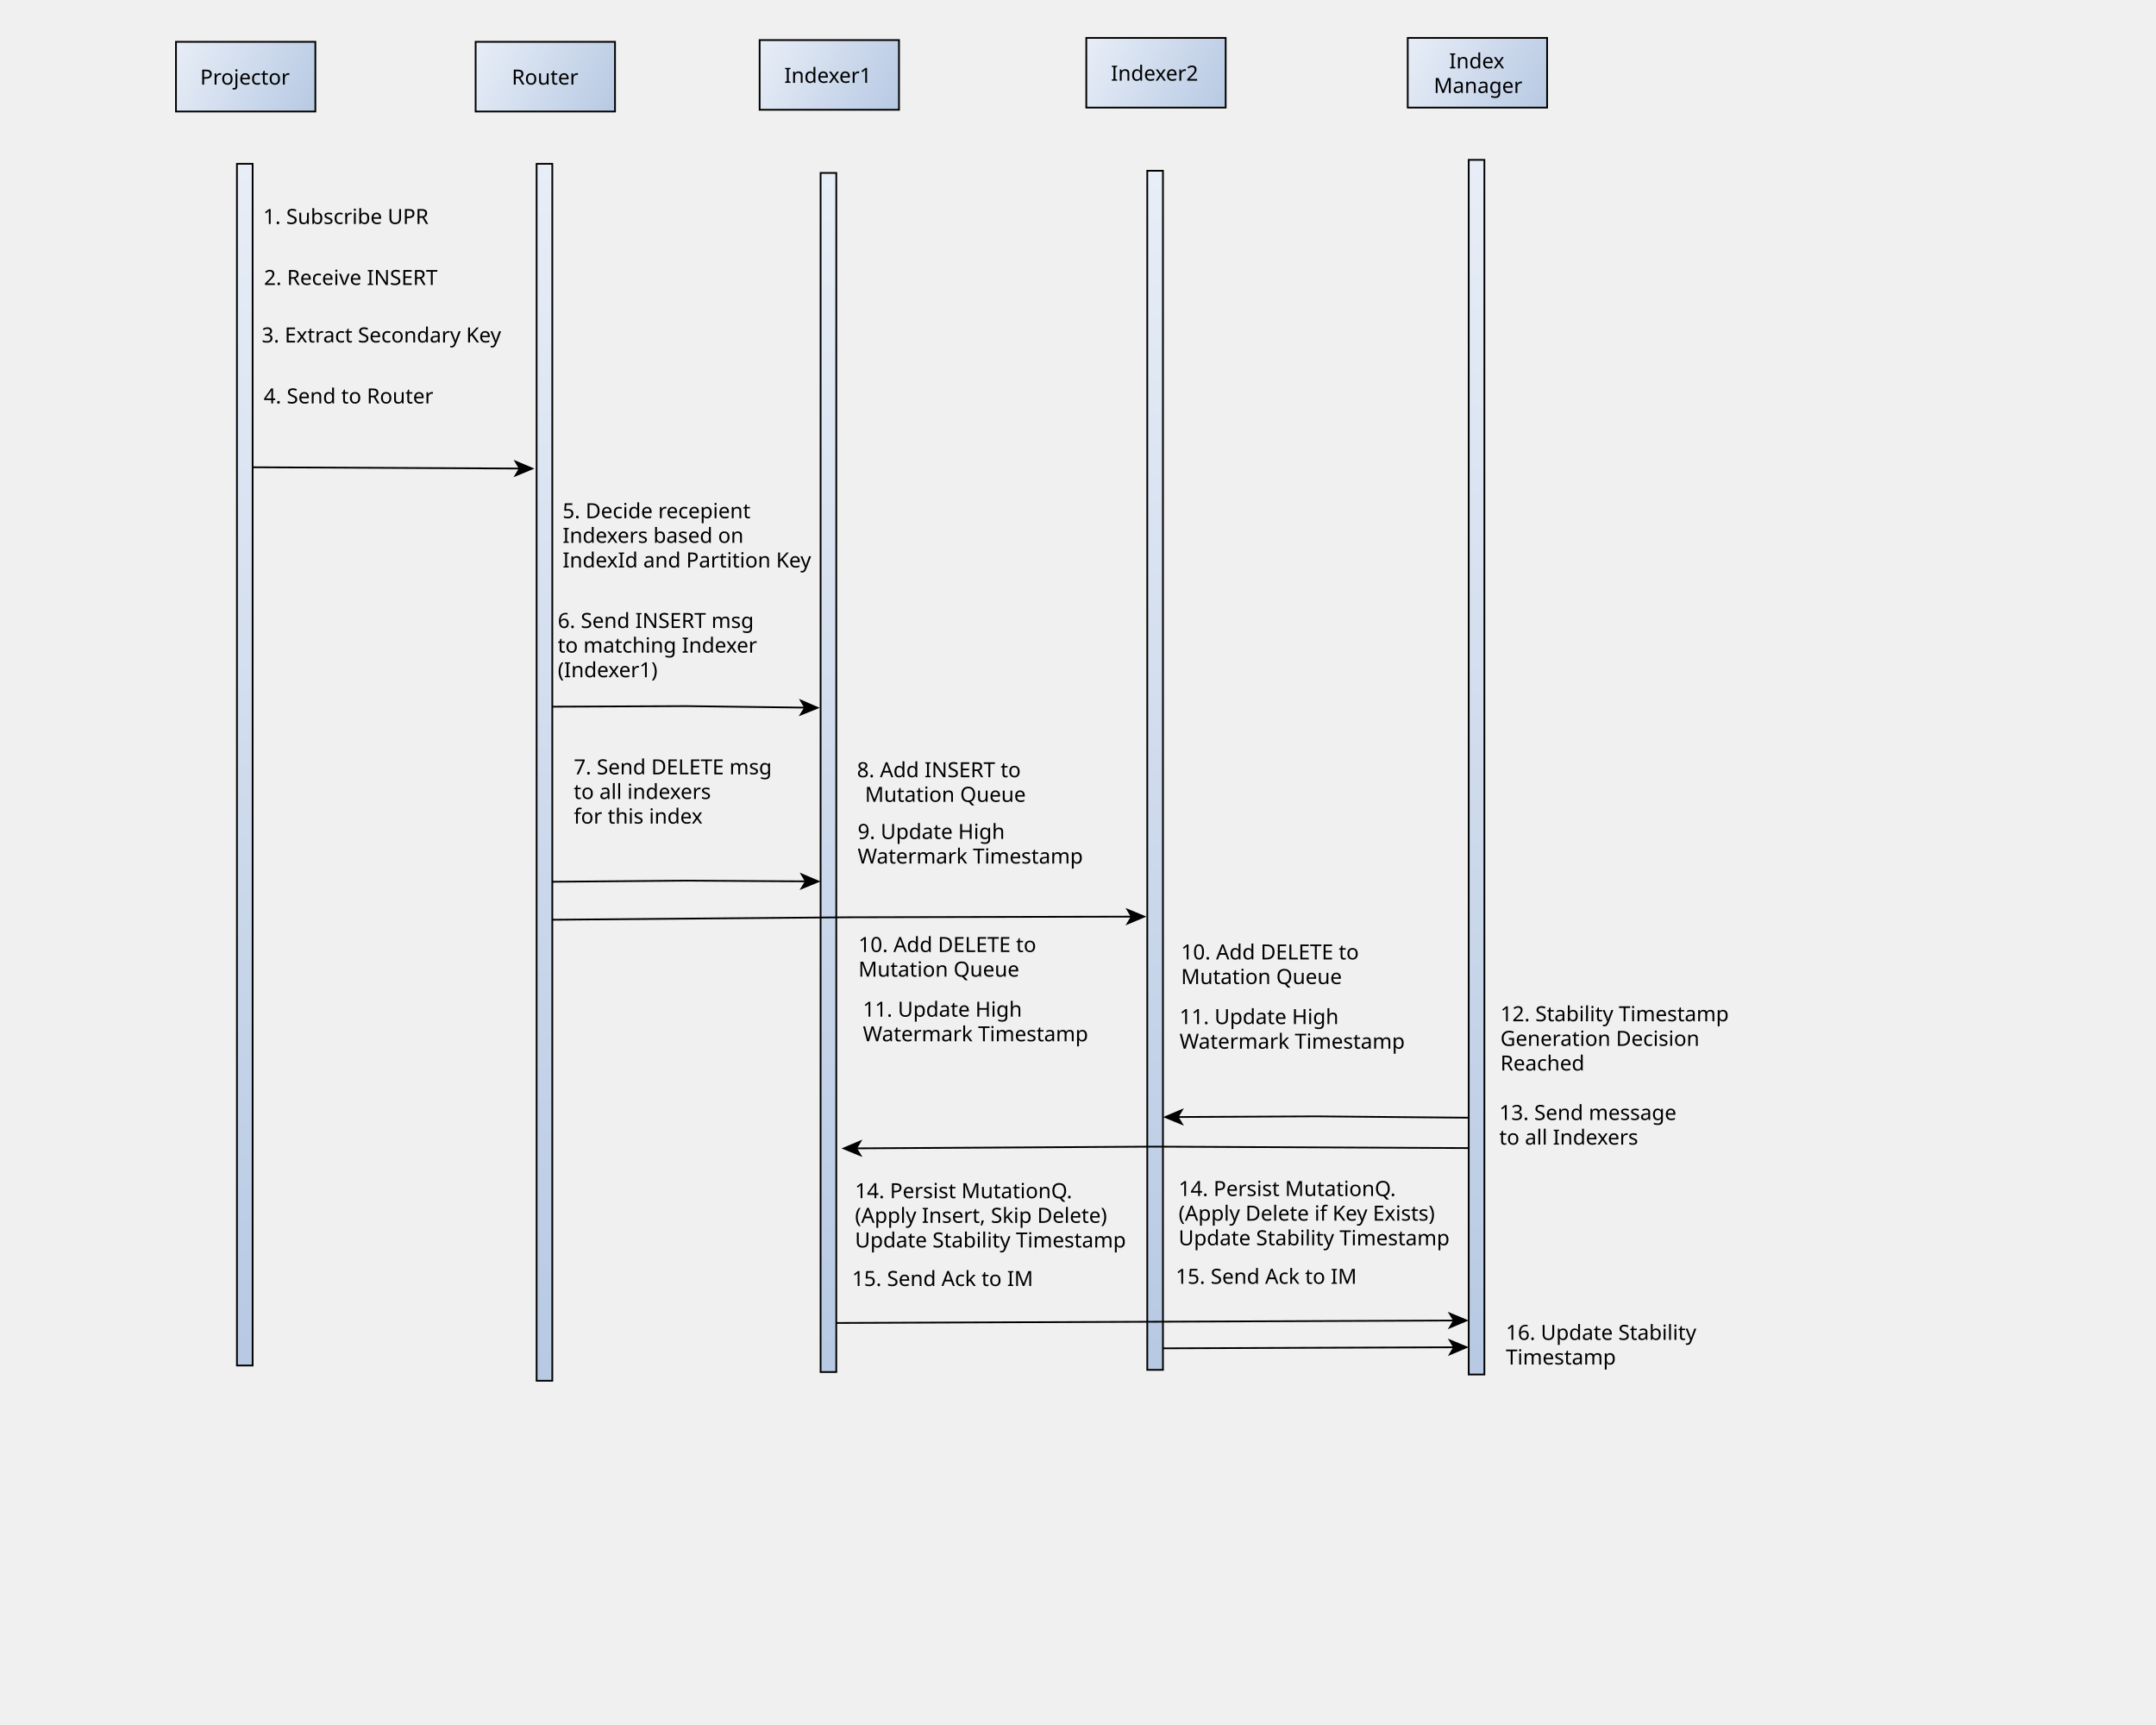
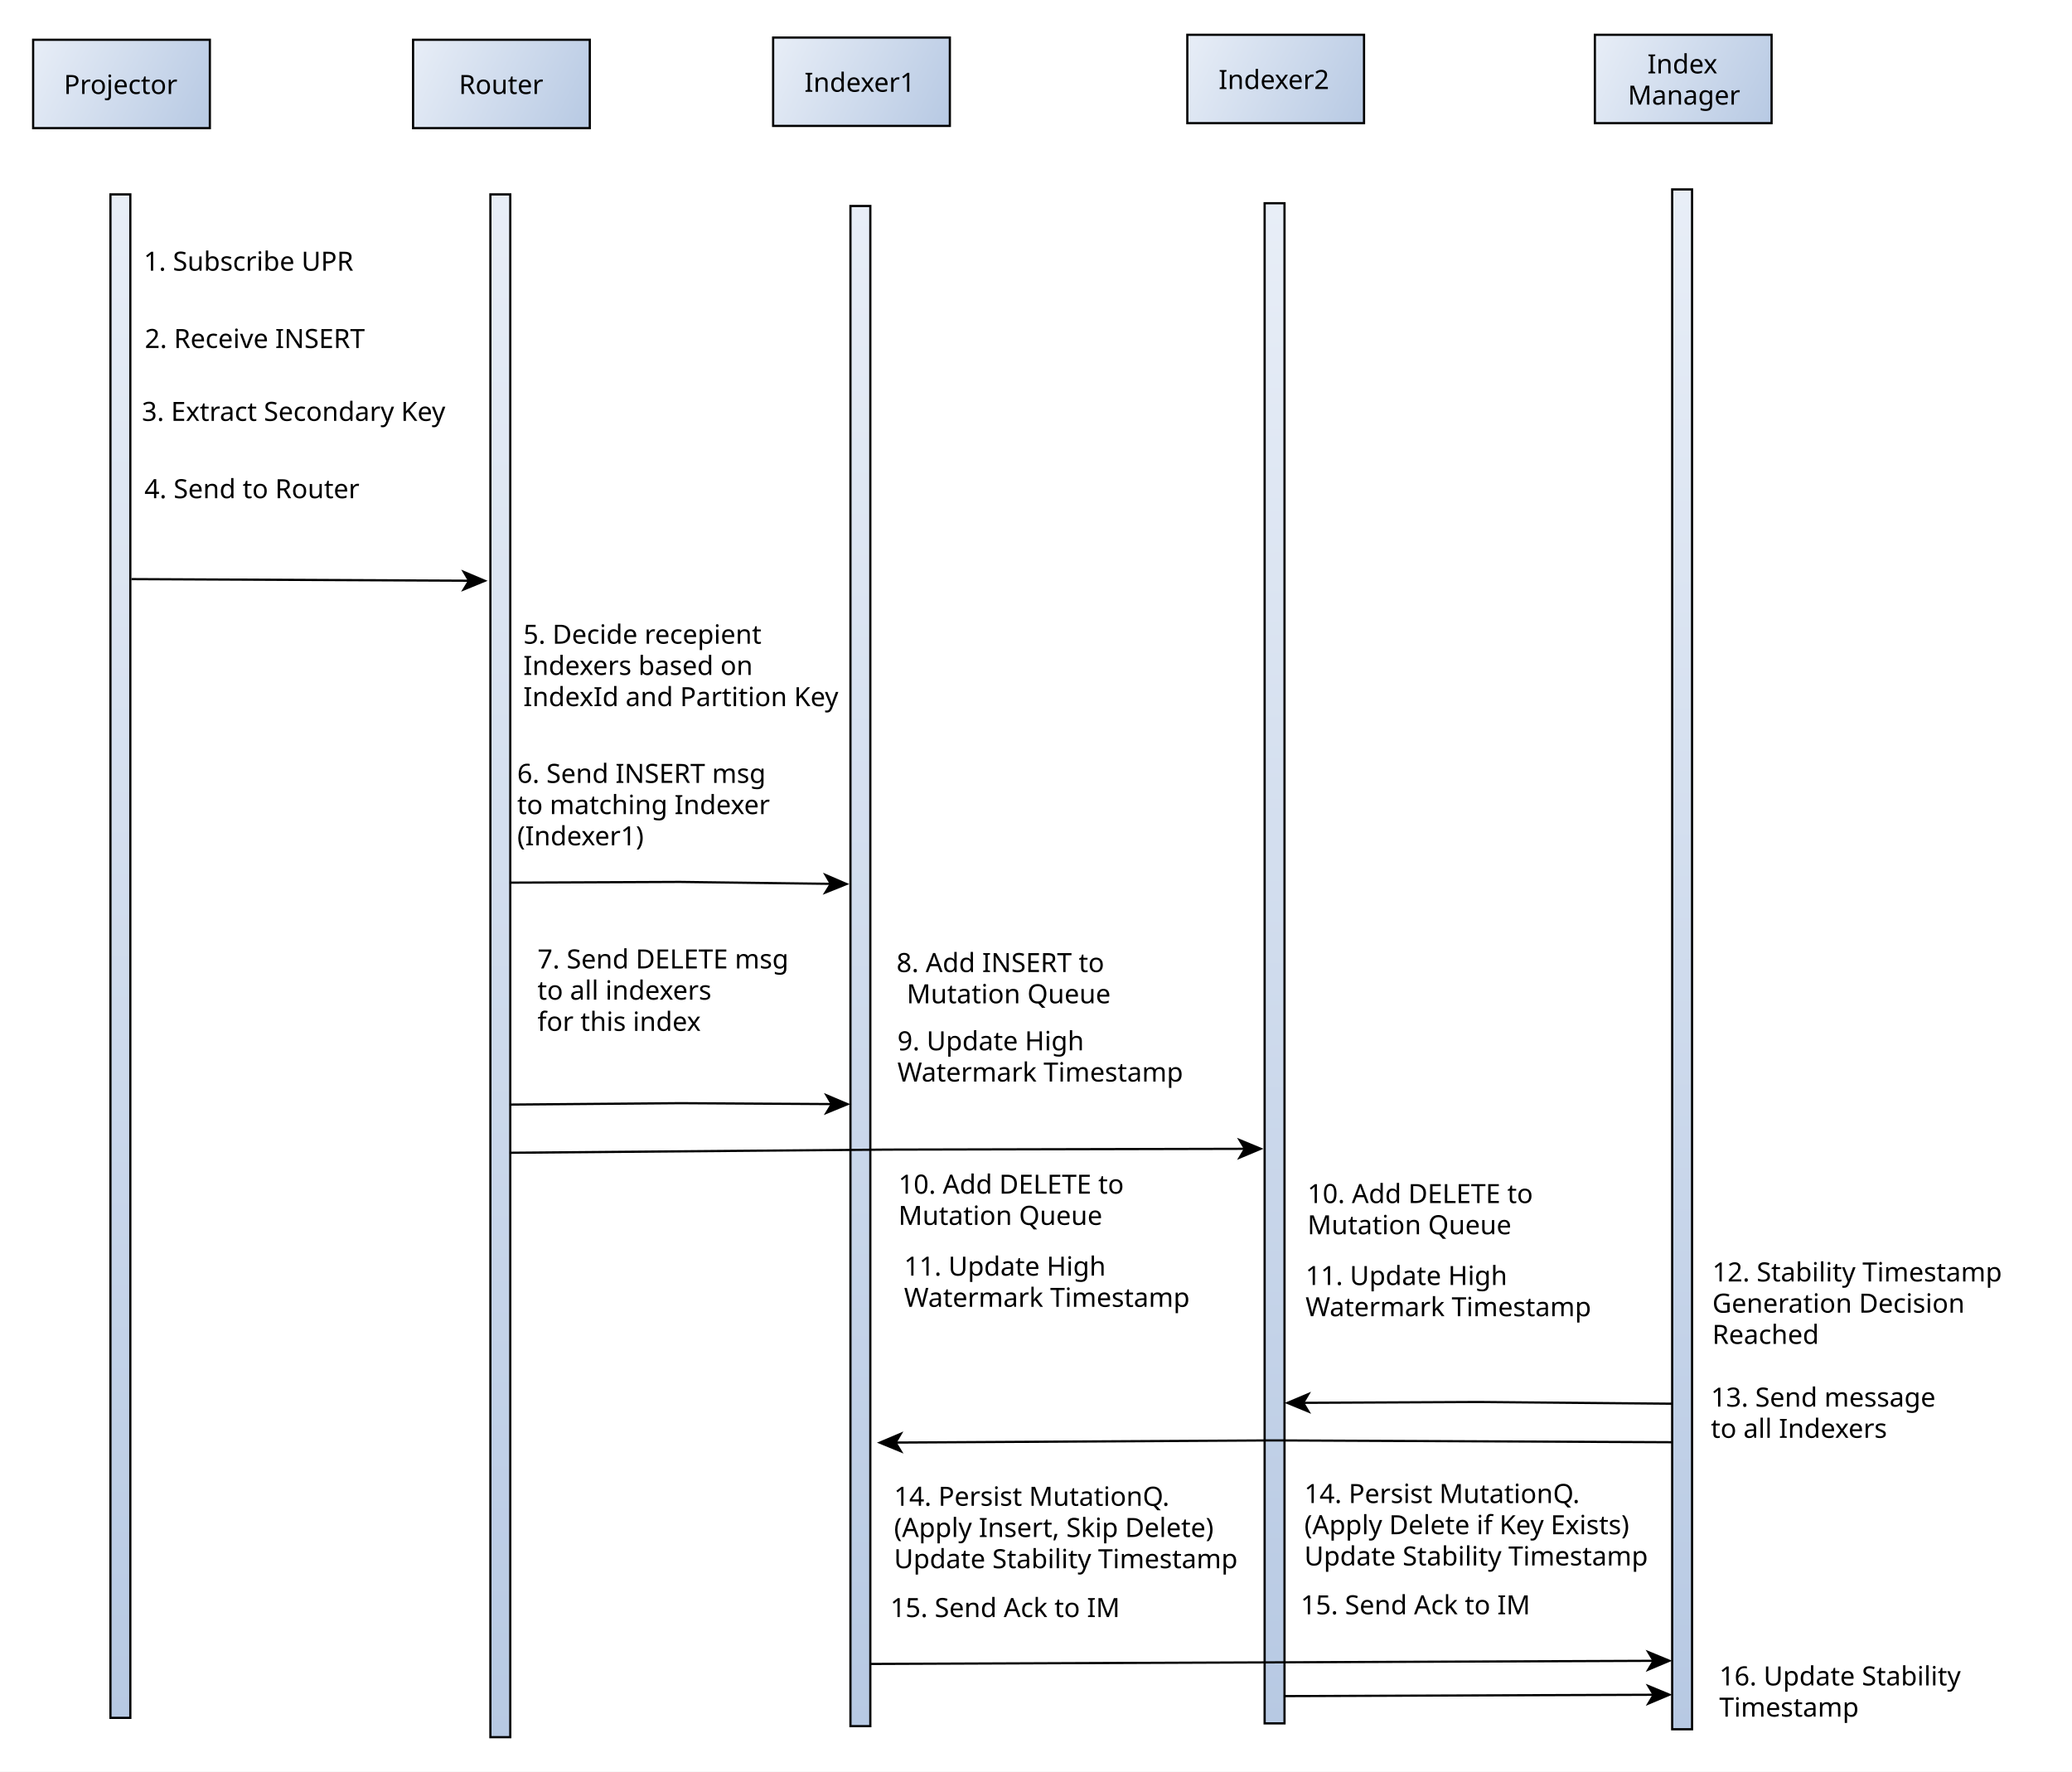
- <svg xmlns="http://www.w3.org/2000/svg" fill-opacity="1" color-rendering="auto" color-interpolation="auto" stroke="black" text-rendering="auto" stroke-linecap="square" width="865" stroke-miterlimit="10" stroke-opacity="1" shape-rendering="auto" fill="black" stroke-dasharray="none" font-weight="normal" stroke-width="1" height="692" font-family="'Dialog'" font-style="normal" stroke-linejoin="miter" font-size="12" stroke-dashoffset="0" image-rendering="auto">
+ <svg xmlns="http://www.w3.org/2000/svg" fill-opacity="1" color-rendering="auto" color-interpolation="auto" stroke="black" text-rendering="auto" stroke-linecap="square" width="938" stroke-miterlimit="10" stroke-opacity="1" shape-rendering="auto" fill="black" stroke-dasharray="none" font-weight="normal" stroke-width="1" height="802" font-family="'Dialog'" font-style="normal" stroke-linejoin="miter" font-size="12" stroke-dashoffset="0" image-rendering="auto">
  <defs id="genericDefs" />
  <g>
    <defs id="defs1">
      <linearGradient x1="168" gradientUnits="userSpaceOnUse" x2="177" y1="150" y2="839.667" id="linearGradient1" spreadMethod="reflect">
        <stop stop-opacity="1" stop-color="rgb(232,238,247)" offset="0%" />
        <stop stop-opacity="1" stop-color="rgb(183,201,227)" offset="100%" />
      </linearGradient>
      <linearGradient x1="133" gradientUnits="userSpaceOnUse" x2="213" y1="80" y2="120" id="linearGradient2" spreadMethod="reflect">
        <stop stop-opacity="1" stop-color="rgb(232,238,247)" offset="0%" />
        <stop stop-opacity="1" stop-color="rgb(183,201,227)" offset="100%" />
      </linearGradient>
      <linearGradient x1="340" gradientUnits="userSpaceOnUse" x2="349" y1="150" y2="848.417" id="linearGradient3" spreadMethod="reflect">
        <stop stop-opacity="1" stop-color="rgb(232,238,247)" offset="0%" />
        <stop stop-opacity="1" stop-color="rgb(183,201,227)" offset="100%" />
      </linearGradient>
      <linearGradient x1="305" gradientUnits="userSpaceOnUse" x2="385" y1="80" y2="120" id="linearGradient4" spreadMethod="reflect">
        <stop stop-opacity="1" stop-color="rgb(232,238,247)" offset="0%" />
        <stop stop-opacity="1" stop-color="rgb(183,201,227)" offset="100%" />
      </linearGradient>
      <linearGradient x1="503" gradientUnits="userSpaceOnUse" x2="512" y1="155.25" y2="843.417" id="linearGradient5" spreadMethod="reflect">
        <stop stop-opacity="1" stop-color="rgb(232,238,247)" offset="0%" />
        <stop stop-opacity="1" stop-color="rgb(183,201,227)" offset="100%" />
      </linearGradient>
      <linearGradient x1="468" gradientUnits="userSpaceOnUse" x2="548" y1="79" y2="119" id="linearGradient6" spreadMethod="reflect">
        <stop stop-opacity="1" stop-color="rgb(232,238,247)" offset="0%" />
        <stop stop-opacity="1" stop-color="rgb(183,201,227)" offset="100%" />
      </linearGradient>
      <linearGradient x1="875" gradientUnits="userSpaceOnUse" x2="884" y1="147.75" y2="844.833" id="linearGradient7" spreadMethod="reflect">
        <stop stop-opacity="1" stop-color="rgb(232,238,247)" offset="0%" />
        <stop stop-opacity="1" stop-color="rgb(183,201,227)" offset="100%" />
      </linearGradient>
      <linearGradient x1="840" gradientUnits="userSpaceOnUse" x2="920" y1="77.75" y2="117.75" id="linearGradient8" spreadMethod="reflect">
        <stop stop-opacity="1" stop-color="rgb(232,238,247)" offset="0%" />
        <stop stop-opacity="1" stop-color="rgb(183,201,227)" offset="100%" />
      </linearGradient>
      <linearGradient x1="690.5" gradientUnits="userSpaceOnUse" x2="699.5" y1="154" y2="842.167" id="linearGradient9" spreadMethod="reflect">
        <stop stop-opacity="1" stop-color="rgb(232,238,247)" offset="0%" />
        <stop stop-opacity="1" stop-color="rgb(183,201,227)" offset="100%" />
      </linearGradient>
      <linearGradient x1="655.5" gradientUnits="userSpaceOnUse" x2="735.5" y1="77.75" y2="117.75" id="linearGradient10" spreadMethod="reflect">
        <stop stop-opacity="1" stop-color="rgb(232,238,247)" offset="0%" />
        <stop stop-opacity="1" stop-color="rgb(183,201,227)" offset="100%" />
      </linearGradient>
      <clipPath clipPathUnits="userSpaceOnUse" id="clipPath1">
-         <path d="M0 0 L865 0 L865 692 L0 692 L0 0 Z" />
+         <path d="M0 0 L938 0 L938 802 L0 802 L0 0 Z" />
      </clipPath>
      <clipPath clipPathUnits="userSpaceOnUse" id="clipPath2">
-         <path d="M32 56 L1269.5 56 L1269.5 1046 L32 1046 L32 56 Z" />
+         <path d="M118 62 L1056 62 L1056 864 L118 864 L118 62 Z" />
      </clipPath>
    </defs>
-     <g fill="url(#linearGradient1)" text-rendering="geometricPrecision" shape-rendering="geometricPrecision" transform="matrix(0.699,0,0,0.699,-22.3677,-39.1434)" stroke="url(#linearGradient1)">
+     <g fill="white" text-rendering="geometricPrecision" shape-rendering="geometricPrecision" transform="translate(-118,-62)" stroke="white">
+       <rect x="118" width="938" height="802" y="62" clip-path="url(#clipPath2)" stroke="none" />
+     </g>
+     <g fill="url(#linearGradient1)" text-rendering="geometricPrecision" shape-rendering="geometricPrecision" transform="matrix(1,0,0,1,-118,-62)" stroke="url(#linearGradient1)">
      <path d="M168 150 L177 150 L177 839.667 L168 839.667 Z" clip-path="url(#clipPath2)" stroke="none" />
    </g>
-     <g text-rendering="geometricPrecision" stroke-miterlimit="1.45" shape-rendering="geometricPrecision" transform="matrix(0.699,0,0,0.699,-22.3677,-39.1434)" stroke-linecap="butt">
+     <g text-rendering="geometricPrecision" stroke-miterlimit="1.45" shape-rendering="geometricPrecision" transform="matrix(1,0,0,1,-118,-62)" stroke-linecap="butt">
      <path fill="none" d="M168 150 L177 150 L177 839.667 L168 839.667 Z" clip-path="url(#clipPath2)" />
    </g>
-     <g fill="url(#linearGradient2)" text-rendering="geometricPrecision" shape-rendering="geometricPrecision" transform="matrix(0.699,0,0,0.699,-22.3677,-39.1434)" stroke="url(#linearGradient2)">
+     <g fill="url(#linearGradient2)" text-rendering="geometricPrecision" shape-rendering="geometricPrecision" transform="matrix(1,0,0,1,-118,-62)" stroke="url(#linearGradient2)">
      <path d="M133 80 L213 80 L213 120 L133 120 Z" clip-path="url(#clipPath2)" stroke="none" />
    </g>
-     <g text-rendering="geometricPrecision" stroke-miterlimit="1.45" shape-rendering="geometricPrecision" transform="matrix(0.699,0,0,0.699,-22.3677,-39.1434)" stroke-linecap="butt">
+     <g text-rendering="geometricPrecision" stroke-miterlimit="1.45" shape-rendering="geometricPrecision" transform="matrix(1,0,0,1,-118,-62)" stroke-linecap="butt">
      <path fill="none" d="M133 80 L213 80 L213 120 L133 120 Z" clip-path="url(#clipPath2)" />
      <text x="146.917" xml:space="preserve" y="104.535" font-family="sans-serif" clip-path="url(#clipPath2)" stroke="none">Projector</text>
    </g>
-     <g fill="url(#linearGradient3)" text-rendering="geometricPrecision" shape-rendering="geometricPrecision" transform="matrix(0.699,0,0,0.699,-22.3677,-39.1434)" stroke="url(#linearGradient3)">
+     <g fill="url(#linearGradient3)" text-rendering="geometricPrecision" shape-rendering="geometricPrecision" transform="matrix(1,0,0,1,-118,-62)" stroke="url(#linearGradient3)">
      <path d="M340 150 L349 150 L349 848.417 L340 848.417 Z" clip-path="url(#clipPath2)" stroke="none" />
    </g>
-     <g text-rendering="geometricPrecision" stroke-miterlimit="1.45" shape-rendering="geometricPrecision" transform="matrix(0.699,0,0,0.699,-22.3677,-39.1434)" stroke-linecap="butt">
+     <g text-rendering="geometricPrecision" stroke-miterlimit="1.45" shape-rendering="geometricPrecision" transform="matrix(1,0,0,1,-118,-62)" stroke-linecap="butt">
      <path fill="none" d="M340 150 L349 150 L349 848.417 L340 848.417 Z" clip-path="url(#clipPath2)" />
    </g>
-     <g fill="url(#linearGradient4)" text-rendering="geometricPrecision" shape-rendering="geometricPrecision" transform="matrix(0.699,0,0,0.699,-22.3677,-39.1434)" stroke="url(#linearGradient4)">
+     <g fill="url(#linearGradient4)" text-rendering="geometricPrecision" shape-rendering="geometricPrecision" transform="matrix(1,0,0,1,-118,-62)" stroke="url(#linearGradient4)">
      <path d="M305 80 L385 80 L385 120 L305 120 Z" clip-path="url(#clipPath2)" stroke="none" />
    </g>
-     <g text-rendering="geometricPrecision" stroke-miterlimit="1.45" shape-rendering="geometricPrecision" transform="matrix(0.699,0,0,0.699,-22.3677,-39.1434)" stroke-linecap="butt">
+     <g text-rendering="geometricPrecision" stroke-miterlimit="1.45" shape-rendering="geometricPrecision" transform="matrix(1,0,0,1,-118,-62)" stroke-linecap="butt">
      <path fill="none" d="M305 80 L385 80 L385 120 L305 120 Z" clip-path="url(#clipPath2)" />
      <text x="325.755" xml:space="preserve" y="104.535" font-family="sans-serif" clip-path="url(#clipPath2)" stroke="none">Router</text>
    </g>
-     <g fill="url(#linearGradient5)" text-rendering="geometricPrecision" shape-rendering="geometricPrecision" transform="matrix(0.699,0,0,0.699,-22.3677,-39.1434)" stroke="url(#linearGradient5)">
+     <g fill="url(#linearGradient5)" text-rendering="geometricPrecision" shape-rendering="geometricPrecision" transform="matrix(1,0,0,1,-118,-62)" stroke="url(#linearGradient5)">
      <path d="M503 155.25 L512 155.25 L512 843.417 L503 843.417 Z" clip-path="url(#clipPath2)" stroke="none" />
    </g>
-     <g text-rendering="geometricPrecision" stroke-miterlimit="1.45" shape-rendering="geometricPrecision" transform="matrix(0.699,0,0,0.699,-22.3677,-39.1434)" stroke-linecap="butt">
+     <g text-rendering="geometricPrecision" stroke-miterlimit="1.45" shape-rendering="geometricPrecision" transform="matrix(1,0,0,1,-118,-62)" stroke-linecap="butt">
      <path fill="none" d="M503 155.25 L512 155.25 L512 843.417 L503 843.417 Z" clip-path="url(#clipPath2)" />
    </g>
-     <g fill="url(#linearGradient6)" text-rendering="geometricPrecision" shape-rendering="geometricPrecision" transform="matrix(0.699,0,0,0.699,-22.3677,-39.1434)" stroke="url(#linearGradient6)">
+     <g fill="url(#linearGradient6)" text-rendering="geometricPrecision" shape-rendering="geometricPrecision" transform="matrix(1,0,0,1,-118,-62)" stroke="url(#linearGradient6)">
      <path d="M468 79 L548 79 L548 119 L468 119 Z" clip-path="url(#clipPath2)" stroke="none" />
    </g>
-     <g text-rendering="geometricPrecision" stroke-miterlimit="1.45" shape-rendering="geometricPrecision" transform="matrix(0.699,0,0,0.699,-22.3677,-39.1434)" stroke-linecap="butt">
+     <g text-rendering="geometricPrecision" stroke-miterlimit="1.45" shape-rendering="geometricPrecision" transform="matrix(1,0,0,1,-118,-62)" stroke-linecap="butt">
      <path fill="none" d="M468 79 L548 79 L548 119 L468 119 Z" clip-path="url(#clipPath2)" />
      <text x="482.157" xml:space="preserve" y="103.535" font-family="sans-serif" clip-path="url(#clipPath2)" stroke="none">Indexer1</text>
    </g>
-     <g fill="url(#linearGradient7)" text-rendering="geometricPrecision" shape-rendering="geometricPrecision" transform="matrix(0.699,0,0,0.699,-22.3677,-39.1434)" stroke="url(#linearGradient7)">
+     <g fill="url(#linearGradient7)" text-rendering="geometricPrecision" shape-rendering="geometricPrecision" transform="matrix(1,0,0,1,-118,-62)" stroke="url(#linearGradient7)">
      <path d="M875 147.75 L884 147.75 L884 844.833 L875 844.833 Z" clip-path="url(#clipPath2)" stroke="none" />
    </g>
-     <g text-rendering="geometricPrecision" stroke-miterlimit="1.45" shape-rendering="geometricPrecision" transform="matrix(0.699,0,0,0.699,-22.3677,-39.1434)" stroke-linecap="butt">
+     <g text-rendering="geometricPrecision" stroke-miterlimit="1.45" shape-rendering="geometricPrecision" transform="matrix(1,0,0,1,-118,-62)" stroke-linecap="butt">
      <path fill="none" d="M875 147.75 L884 147.75 L884 844.833 L875 844.833 Z" clip-path="url(#clipPath2)" />
    </g>
-     <g fill="url(#linearGradient8)" text-rendering="geometricPrecision" shape-rendering="geometricPrecision" transform="matrix(0.699,0,0,0.699,-22.3677,-39.1434)" stroke="url(#linearGradient8)">
+     <g fill="url(#linearGradient8)" text-rendering="geometricPrecision" shape-rendering="geometricPrecision" transform="matrix(1,0,0,1,-118,-62)" stroke="url(#linearGradient8)">
      <path d="M840 77.75 L920 77.75 L920 117.75 L840 117.75 Z" clip-path="url(#clipPath2)" stroke="none" />
    </g>
-     <g text-rendering="geometricPrecision" stroke-miterlimit="1.45" shape-rendering="geometricPrecision" transform="matrix(0.699,0,0,0.699,-22.3677,-39.1434)" stroke-linecap="butt">
+     <g text-rendering="geometricPrecision" stroke-miterlimit="1.45" shape-rendering="geometricPrecision" transform="matrix(1,0,0,1,-118,-62)" stroke-linecap="butt">
      <path fill="none" d="M840 77.75 L920 77.75 L920 117.75 L840 117.75 Z" clip-path="url(#clipPath2)" />
      <text x="863.749" xml:space="preserve" y="95.219" font-family="sans-serif" clip-path="url(#clipPath2)" stroke="none">Index</text>
      <text x="854.942" xml:space="preserve" y="109.352" font-family="sans-serif" clip-path="url(#clipPath2)" stroke="none">Manager</text>
    </g>
-     <g text-rendering="geometricPrecision" stroke-miterlimit="1.45" shape-rendering="geometricPrecision" font-family="sans-serif" transform="matrix(0.699,0,0,0.699,-22.3677,-39.1434)" stroke-linecap="butt">
+     <g text-rendering="geometricPrecision" stroke-miterlimit="1.45" shape-rendering="geometricPrecision" font-family="sans-serif" transform="matrix(1,0,0,1,-118,-62)" stroke-linecap="butt">
      <text x="183.071" xml:space="preserve" y="184.535" clip-path="url(#clipPath2)" stroke="none">1. Subscribe UPR</text>
    </g>
-     <g text-rendering="geometricPrecision" stroke-miterlimit="1.45" shape-rendering="geometricPrecision" font-family="sans-serif" transform="matrix(0.699,0,0,0.699,-22.3677,-39.1434)" stroke-linecap="butt">
+     <g text-rendering="geometricPrecision" stroke-miterlimit="1.45" shape-rendering="geometricPrecision" font-family="sans-serif" transform="matrix(1,0,0,1,-118,-62)" stroke-linecap="butt">
      <text x="183.543" xml:space="preserve" y="219.535" clip-path="url(#clipPath2)" stroke="none">2. Receive INSERT</text>
      <text x="183.363" xml:space="preserve" y="287.535" clip-path="url(#clipPath2)" stroke="none">4. Send to Router</text>
      <text x="182.22" xml:space="preserve" y="252.535" clip-path="url(#clipPath2)" stroke="none">3. Extract Secondary Key</text>
      <text x="354.901" xml:space="preserve" y="353.402" clip-path="url(#clipPath2)" stroke="none">5. Decide recepient </text>
      <text x="354.901" xml:space="preserve" y="367.535" clip-path="url(#clipPath2)" stroke="none">Indexers based on </text>
      <text x="354.901" xml:space="preserve" y="381.668" clip-path="url(#clipPath2)" stroke="none">IndexId and Partition Key</text>
      <text x="352.139" xml:space="preserve" y="416.402" clip-path="url(#clipPath2)" stroke="none">6. Send INSERT msg </text>
      <text x="352.139" xml:space="preserve" y="430.535" clip-path="url(#clipPath2)" stroke="none">to matching Indexer</text>
      <text x="352.139" xml:space="preserve" y="444.668" clip-path="url(#clipPath2)" stroke="none">(Indexer1)</text>
      <text x="361.315" xml:space="preserve" y="500.402" clip-path="url(#clipPath2)" stroke="none">7. Send DELETE msg</text>
      <text x="361.315" xml:space="preserve" y="514.535" clip-path="url(#clipPath2)" stroke="none">to all indexers</text>
      <text x="361.315" xml:space="preserve" y="528.668" clip-path="url(#clipPath2)" stroke="none">for this index</text>
      <text x="523.859" xml:space="preserve" y="502.047" clip-path="url(#clipPath2)" stroke="none">8. Add INSERT to </text>
      <text x="528.471" xml:space="preserve" y="516.18" clip-path="url(#clipPath2)" stroke="none">Mutation Queue</text>
      <text x="524.719" xml:space="preserve" y="602.363" clip-path="url(#clipPath2)" stroke="none">10. Add DELETE to</text>
      <text x="524.719" xml:space="preserve" y="616.496" clip-path="url(#clipPath2)" stroke="none">Mutation Queue</text>
      <text x="893.173" xml:space="preserve" y="642.102" clip-path="url(#clipPath2)" stroke="none">12. Stability Timestamp  </text>
      <text x="893.173" xml:space="preserve" y="656.234" clip-path="url(#clipPath2)" stroke="none">Generation Decision </text>
      <text x="893.173" xml:space="preserve" y="670.367" clip-path="url(#clipPath2)" stroke="none">Reached</text>
      <text x="524.269" xml:space="preserve" y="537.469" clip-path="url(#clipPath2)" stroke="none">9. Update High </text>
      <text x="524.269" xml:space="preserve" y="551.602" clip-path="url(#clipPath2)" stroke="none">Watermark Timestamp</text>
      <text x="527.269" xml:space="preserve" y="639.469" clip-path="url(#clipPath2)" stroke="none">11. Update High </text>
      <text x="527.269" xml:space="preserve" y="653.602" clip-path="url(#clipPath2)" stroke="none">Watermark Timestamp</text>
      <text x="522.729" xml:space="preserve" y="743.652" clip-path="url(#clipPath2)" stroke="none">14. Persist MutationQ.</text>
      <text x="522.729" xml:space="preserve" y="757.785" clip-path="url(#clipPath2)" stroke="none">(Apply Insert, Skip Delete)</text>
      <text x="522.729" xml:space="preserve" y="771.918" clip-path="url(#clipPath2)" stroke="none">Update Stability Timestamp</text>
      <text x="892.535" xml:space="preserve" y="698.771" clip-path="url(#clipPath2)" stroke="none">13. Send message </text>
      <text x="892.535" xml:space="preserve" y="712.904" clip-path="url(#clipPath2)" stroke="none">to all Indexers</text>
      <text x="521.05" xml:space="preserve" y="794.035" clip-path="url(#clipPath2)" stroke="none">15. Send Ack to IM</text>
      <text x="896.311" xml:space="preserve" y="824.969" clip-path="url(#clipPath2)" stroke="none">16. Update Stability </text>
      <text x="896.311" xml:space="preserve" y="839.102" clip-path="url(#clipPath2)" stroke="none">Timestamp</text>
    </g>
-     <g fill="url(#linearGradient9)" text-rendering="geometricPrecision" shape-rendering="geometricPrecision" transform="matrix(0.699,0,0,0.699,-22.3677,-39.1434)" stroke="url(#linearGradient9)">
+     <g fill="url(#linearGradient9)" text-rendering="geometricPrecision" shape-rendering="geometricPrecision" transform="matrix(1,0,0,1,-118,-62)" stroke="url(#linearGradient9)">
      <path d="M690.5 154 L699.5 154 L699.5 842.167 L690.5 842.167 Z" clip-path="url(#clipPath2)" stroke="none" />
    </g>
-     <g text-rendering="geometricPrecision" stroke-miterlimit="1.45" shape-rendering="geometricPrecision" transform="matrix(0.699,0,0,0.699,-22.3677,-39.1434)" stroke-linecap="butt">
+     <g text-rendering="geometricPrecision" stroke-miterlimit="1.45" shape-rendering="geometricPrecision" transform="matrix(1,0,0,1,-118,-62)" stroke-linecap="butt">
      <path fill="none" d="M690.5 154 L699.5 154 L699.5 842.167 L690.5 842.167 Z" clip-path="url(#clipPath2)" />
    </g>
-     <g fill="url(#linearGradient10)" text-rendering="geometricPrecision" shape-rendering="geometricPrecision" transform="matrix(0.699,0,0,0.699,-22.3677,-39.1434)" stroke="url(#linearGradient10)">
+     <g fill="url(#linearGradient10)" text-rendering="geometricPrecision" shape-rendering="geometricPrecision" transform="matrix(1,0,0,1,-118,-62)" stroke="url(#linearGradient10)">
      <path d="M655.5 77.75 L735.5 77.75 L735.5 117.75 L655.5 117.75 Z" clip-path="url(#clipPath2)" stroke="none" />
    </g>
-     <g text-rendering="geometricPrecision" stroke-miterlimit="1.45" shape-rendering="geometricPrecision" transform="matrix(0.699,0,0,0.699,-22.3677,-39.1434)" stroke-linecap="butt">
+     <g text-rendering="geometricPrecision" stroke-miterlimit="1.45" shape-rendering="geometricPrecision" transform="matrix(1,0,0,1,-118,-62)" stroke-linecap="butt">
      <path fill="none" d="M655.5 77.75 L735.5 77.75 L735.5 117.75 L655.5 117.75 Z" clip-path="url(#clipPath2)" />
      <text x="669.657" xml:space="preserve" y="102.285" font-family="sans-serif" clip-path="url(#clipPath2)" stroke="none">Indexer2</text>
    </g>
-     <g text-rendering="geometricPrecision" stroke-miterlimit="1.45" shape-rendering="geometricPrecision" font-family="sans-serif" transform="matrix(0.699,0,0,0.699,-22.3677,-39.1434)" stroke-linecap="butt">
+     <g text-rendering="geometricPrecision" stroke-miterlimit="1.45" shape-rendering="geometricPrecision" font-family="sans-serif" transform="matrix(1,0,0,1,-118,-62)" stroke-linecap="butt">
      <text x="709.903" xml:space="preserve" y="606.613" clip-path="url(#clipPath2)" stroke="none">10. Add DELETE to</text>
      <text x="709.903" xml:space="preserve" y="620.746" clip-path="url(#clipPath2)" stroke="none">Mutation Queue</text>
      <text x="709.019" xml:space="preserve" y="643.719" clip-path="url(#clipPath2)" stroke="none">11. Update High </text>
      <text x="709.019" xml:space="preserve" y="657.852" clip-path="url(#clipPath2)" stroke="none">Watermark Timestamp</text>
      <text x="708.479" xml:space="preserve" y="742.402" clip-path="url(#clipPath2)" stroke="none">14. Persist MutationQ.</text>
      <text x="708.479" xml:space="preserve" y="756.535" clip-path="url(#clipPath2)" stroke="none">(Apply Delete if Key Exists)</text>
      <text x="708.479" xml:space="preserve" y="770.668" clip-path="url(#clipPath2)" stroke="none">Update Stability Timestamp</text>
      <text x="706.8" xml:space="preserve" y="792.785" clip-path="url(#clipPath2)" stroke="none">15. Send Ack to IM</text>
      <path fill="none" d="M177.5 324.167 L330.75 324.892" clip-path="url(#clipPath2)" />
      <path d="M338.75 324.93 L326.774 319.873 L329.75 324.887 L326.726 329.873 Z" clip-path="url(#clipPath2)" stroke="none" />
      <path fill="none" d="M349.018 461.567 L425.762 461.241 L494.501 462.115" clip-path="url(#clipPath2)" />
      <path d="M502.5 462.216 L490.565 457.064 L493.501 462.102 L490.437 467.064 Z" clip-path="url(#clipPath2)" stroke="none" />
      <path fill="none" d="M349.017 562.038 L425.987 561.407 L494.959 561.816" clip-path="url(#clipPath2)" />
      <path d="M502.959 561.864 L490.989 556.793 L493.959 561.811 L490.93 566.793 Z" clip-path="url(#clipPath2)" stroke="none" />
      <path fill="none" d="M512.01 815.26 L866.992 813.839" clip-path="url(#clipPath2)" />
      <path d="M874.992 813.807 L862.972 808.855 L865.992 813.843 L863.012 818.855 Z" clip-path="url(#clipPath2)" stroke="none" />
      <path fill="none" d="M874.985 714.893 L695.014 714.063 L523 715.046" clip-path="url(#clipPath2)" />
      <path d="M515 715.091 L527.028 720.023 L524 715.04 L526.971 710.023 Z" clip-path="url(#clipPath2)" stroke="none" />
      <path fill="none" d="M349.012 583.849 L519.503 582.422 L682 582.057" clip-path="url(#clipPath2)" />
      <path d="M690 582.039 L677.989 577.066 L681 582.059 L678.011 587.066 Z" clip-path="url(#clipPath2)" stroke="none" />
      <path fill="none" d="M874.962 697.453 L787.249 696.677 L707.534 697.059" clip-path="url(#clipPath2)" />
      <path d="M699.534 697.098 L711.558 702.04 L708.534 697.055 L711.51 692.04 Z" clip-path="url(#clipPath2)" stroke="none" />
      <path fill="none" d="M699.524 829.814 L867.031 829.209" clip-path="url(#clipPath2)" />
      <path d="M875.031 829.18 L863.013 824.223 L866.031 829.213 L863.049 834.223 Z" clip-path="url(#clipPath2)" stroke="none" />
    </g>
  </g>
</svg>
